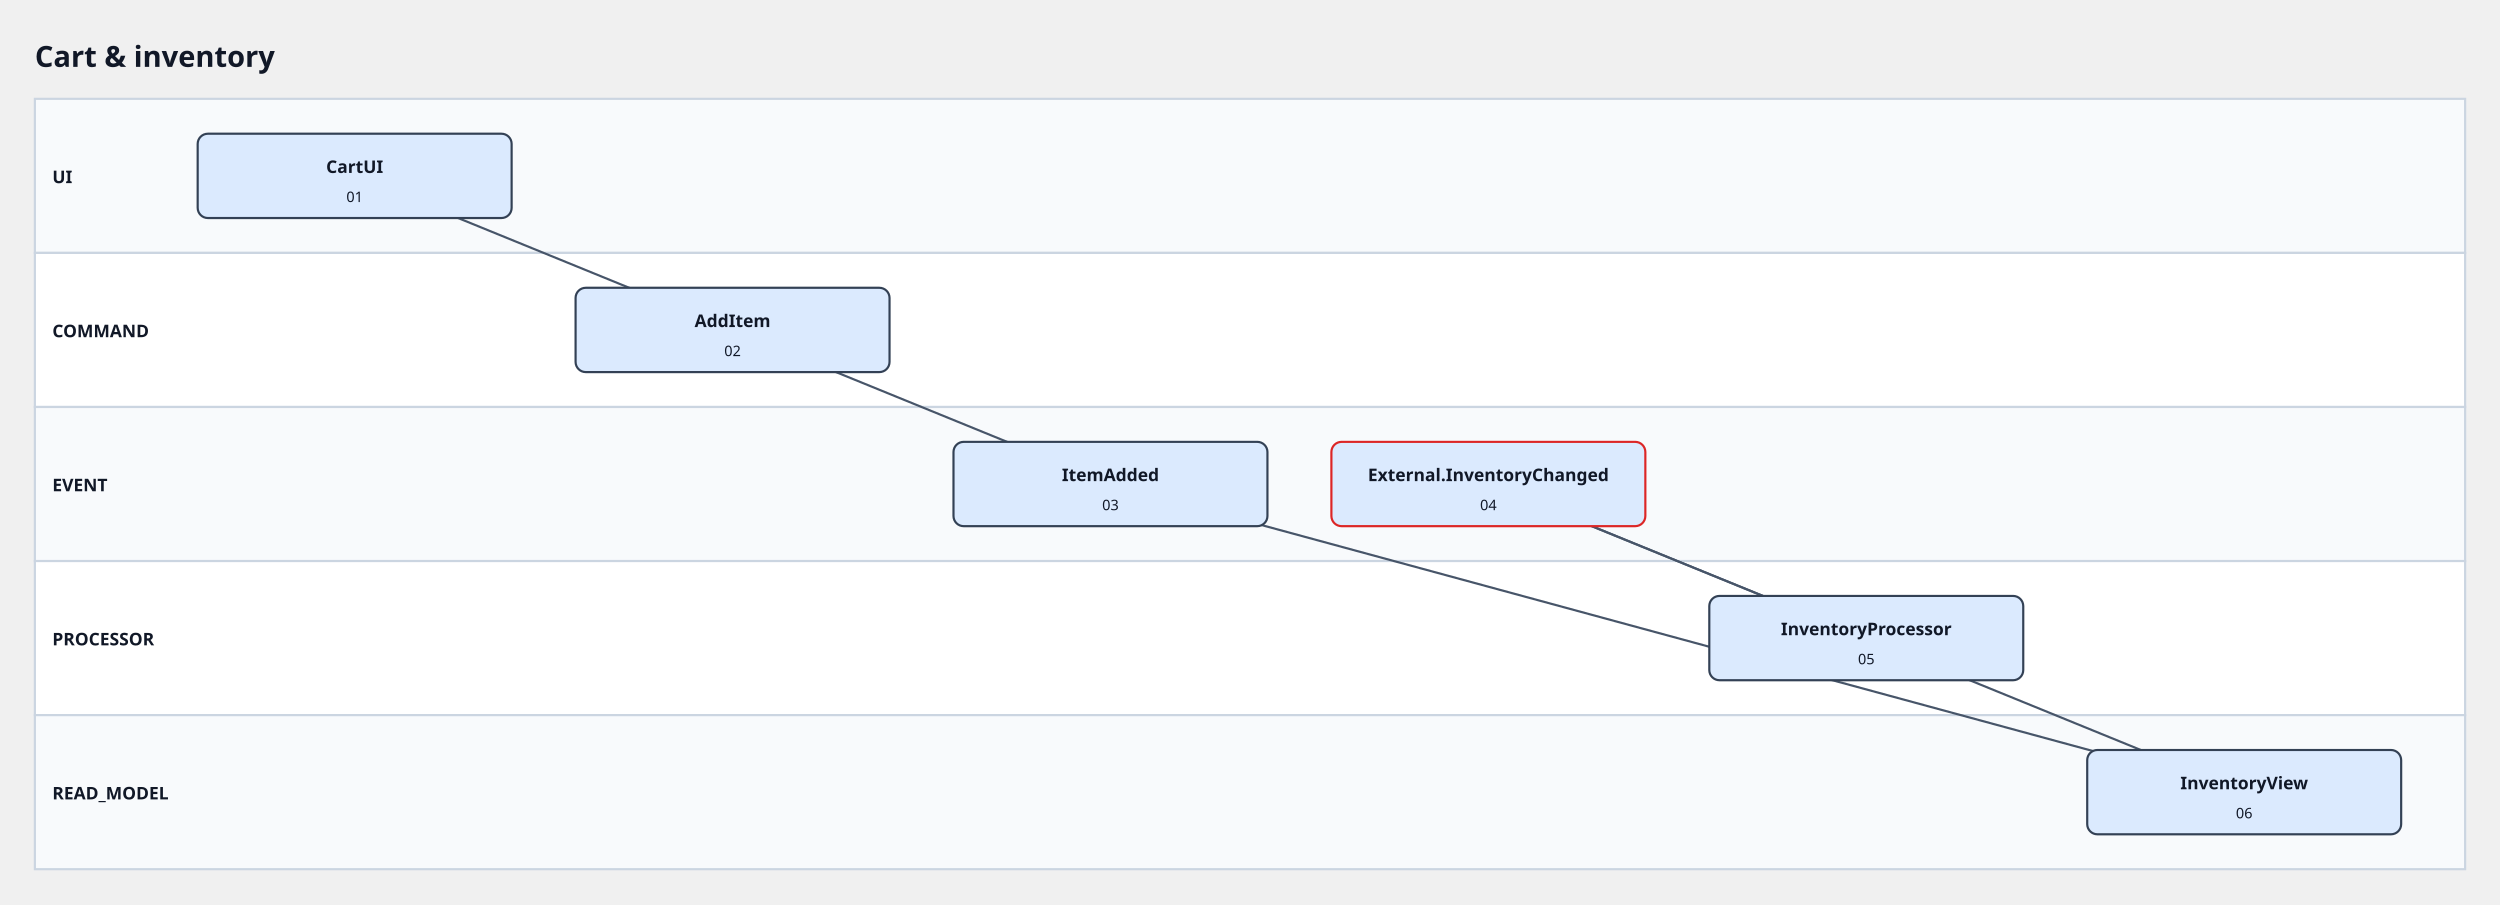
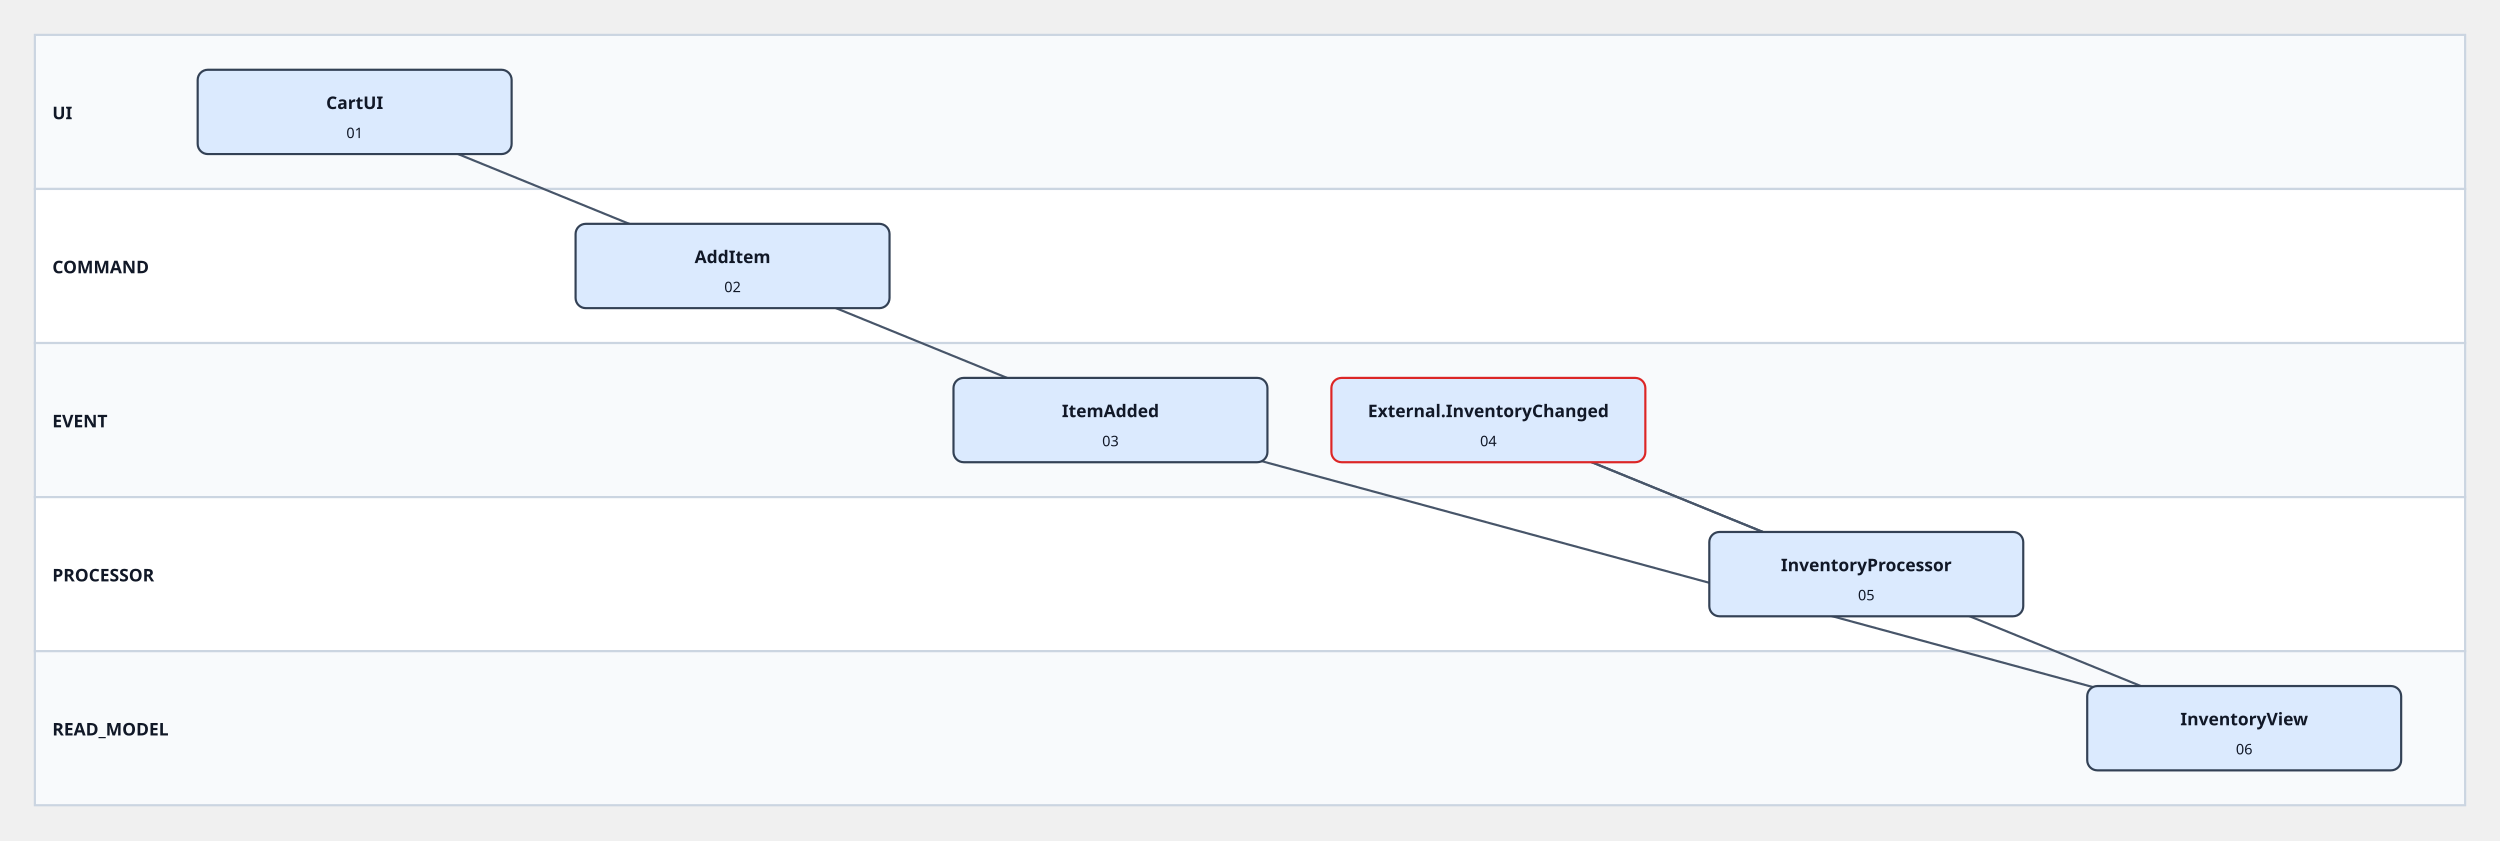
- <svg xmlns="http://www.w3.org/2000/svg" width="1720" height="622" viewBox="0 0 1720 622" role="img">
-   <text x="24" y="46" text-anchor="start" font-family="sans-serif" font-size="20" font-weight="600" fill="#111827">Cart &amp; inventory</text>
-   <rect x="24" y="68" width="1672" height="106" rx="0" fill="#f8fafc" stroke="#cbd5e1" stroke-width="1.5" />
-   <text x="36" y="126" text-anchor="start" font-family="sans-serif" font-size="12" font-weight="600" fill="#111827">UI</text>
-   <rect x="24" y="174" width="1672" height="106" rx="0" fill="#ffffff" stroke="#cbd5e1" stroke-width="1.5" />
-   <text x="36" y="232" text-anchor="start" font-family="sans-serif" font-size="12" font-weight="600" fill="#111827">COMMAND</text>
-   <rect x="24" y="280" width="1672" height="106" rx="0" fill="#f8fafc" stroke="#cbd5e1" stroke-width="1.5" />
-   <text x="36" y="338" text-anchor="start" font-family="sans-serif" font-size="12" font-weight="600" fill="#111827">EVENT</text>
-   <rect x="24" y="386" width="1672" height="106" rx="0" fill="#ffffff" stroke="#cbd5e1" stroke-width="1.5" />
-   <text x="36" y="444" text-anchor="start" font-family="sans-serif" font-size="12" font-weight="600" fill="#111827">PROCESSOR</text>
-   <rect x="24" y="492" width="1672" height="106" rx="0" fill="#f8fafc" stroke="#cbd5e1" stroke-width="1.5" />
-   <text x="36" y="550" text-anchor="start" font-family="sans-serif" font-size="12" font-weight="600" fill="#111827">READ_MODEL</text>
-   <line x1="244" y1="121" x2="504" y2="227" stroke="#475569" stroke-width="1.5" fill="none" />
-   <polygon points="504,227 493.967,227.769 497.365,219.435" fill="#475569" />
-   <line x1="504" y1="227" x2="764" y2="333" stroke="#475569" stroke-width="1.5" fill="none" />
-   <polygon points="764,333 753.967,333.769 757.365,325.435" fill="#475569" />
-   <line x1="1024" y1="333" x2="1284" y2="439" stroke="#475569" stroke-width="1.5" fill="none" />
-   <polygon points="1284,439 1273.967,439.769 1277.365,431.435" fill="#475569" />
-   <line x1="764" y1="333" x2="1544" y2="545" stroke="#475569" stroke-width="1.5" fill="none" />
-   <polygon points="1544,545 1534.135,546.982 1536.495,538.297" fill="#475569" />
-   <line x1="1024" y1="333" x2="1544" y2="545" stroke="#475569" stroke-width="1.5" fill="none" />
-   <polygon points="1544,545 1533.967,545.769 1537.365,537.435" fill="#475569" />
-   <rect x="136" y="92" width="216" height="58" rx="7" fill="#dbeafe" stroke="#334155" stroke-width="1.5" />
-   <text x="244" y="119" text-anchor="middle" font-family="sans-serif" font-size="12" font-weight="600" fill="#111827">CartUI</text>
-   <text x="244" y="139" text-anchor="middle" font-family="sans-serif" font-size="10" font-weight="400" fill="#111827">01</text>
-   <rect x="396" y="198" width="216" height="58" rx="7" fill="#dbeafe" stroke="#334155" stroke-width="1.5" />
-   <text x="504" y="225" text-anchor="middle" font-family="sans-serif" font-size="12" font-weight="600" fill="#111827">AddItem</text>
-   <text x="504" y="245" text-anchor="middle" font-family="sans-serif" font-size="10" font-weight="400" fill="#111827">02</text>
-   <rect x="656" y="304" width="216" height="58" rx="7" fill="#dbeafe" stroke="#334155" stroke-width="1.5" />
-   <text x="764" y="331" text-anchor="middle" font-family="sans-serif" font-size="12" font-weight="600" fill="#111827">ItemAdded</text>
-   <text x="764" y="351" text-anchor="middle" font-family="sans-serif" font-size="10" font-weight="400" fill="#111827">03</text>
-   <rect x="916" y="304" width="216" height="58" rx="7" fill="#dbeafe" stroke="#dc2626" stroke-width="1.5" />
-   <text x="1024" y="331" text-anchor="middle" font-family="sans-serif" font-size="12" font-weight="600" fill="#111827">External.InventoryChanged</text>
-   <text x="1024" y="351" text-anchor="middle" font-family="sans-serif" font-size="10" font-weight="400" fill="#111827">04</text>
-   <rect x="1176" y="410" width="216" height="58" rx="7" fill="#dbeafe" stroke="#334155" stroke-width="1.5" />
-   <text x="1284" y="437" text-anchor="middle" font-family="sans-serif" font-size="12" font-weight="600" fill="#111827">InventoryProcessor</text>
-   <text x="1284" y="457" text-anchor="middle" font-family="sans-serif" font-size="10" font-weight="400" fill="#111827">05</text>
-   <rect x="1436" y="516" width="216" height="58" rx="7" fill="#dbeafe" stroke="#334155" stroke-width="1.5" />
-   <text x="1544" y="543" text-anchor="middle" font-family="sans-serif" font-size="12" font-weight="600" fill="#111827">InventoryView</text>
-   <text x="1544" y="563" text-anchor="middle" font-family="sans-serif" font-size="10" font-weight="400" fill="#111827">06</text>
+ <svg xmlns="http://www.w3.org/2000/svg" width="1720" height="578" viewBox="0 0 1720 578" role="img">
+   <rect x="24" y="24" width="1672" height="106" rx="0" fill="#f8fafc" stroke="#cbd5e1" stroke-width="1.5" />
+   <text x="36" y="82" text-anchor="start" font-family="sans-serif" font-size="12" font-weight="600" fill="#111827">UI</text>
+   <rect x="24" y="130" width="1672" height="106" rx="0" fill="#ffffff" stroke="#cbd5e1" stroke-width="1.5" />
+   <text x="36" y="188" text-anchor="start" font-family="sans-serif" font-size="12" font-weight="600" fill="#111827">COMMAND</text>
+   <rect x="24" y="236" width="1672" height="106" rx="0" fill="#f8fafc" stroke="#cbd5e1" stroke-width="1.5" />
+   <text x="36" y="294" text-anchor="start" font-family="sans-serif" font-size="12" font-weight="600" fill="#111827">EVENT</text>
+   <rect x="24" y="342" width="1672" height="106" rx="0" fill="#ffffff" stroke="#cbd5e1" stroke-width="1.5" />
+   <text x="36" y="400" text-anchor="start" font-family="sans-serif" font-size="12" font-weight="600" fill="#111827">PROCESSOR</text>
+   <rect x="24" y="448" width="1672" height="106" rx="0" fill="#f8fafc" stroke="#cbd5e1" stroke-width="1.5" />
+   <text x="36" y="506" text-anchor="start" font-family="sans-serif" font-size="12" font-weight="600" fill="#111827">READ_MODEL</text>
+   <line x1="244" y1="77" x2="504" y2="183" stroke="#475569" stroke-width="1.5" fill="none" />
+   <polygon points="504,183 493.967,183.769 497.365,175.435" fill="#475569" />
+   <line x1="504" y1="183" x2="764" y2="289" stroke="#475569" stroke-width="1.5" fill="none" />
+   <polygon points="764,289 753.967,289.769 757.365,281.435" fill="#475569" />
+   <line x1="1024" y1="289" x2="1284" y2="395" stroke="#475569" stroke-width="1.5" fill="none" />
+   <polygon points="1284,395 1273.967,395.769 1277.365,387.435" fill="#475569" />
+   <line x1="764" y1="289" x2="1544" y2="501" stroke="#475569" stroke-width="1.5" fill="none" />
+   <polygon points="1544,501 1534.135,502.982 1536.495,494.297" fill="#475569" />
+   <line x1="1024" y1="289" x2="1544" y2="501" stroke="#475569" stroke-width="1.5" fill="none" />
+   <polygon points="1544,501 1533.967,501.769 1537.365,493.435" fill="#475569" />
+   <rect x="136" y="48" width="216" height="58" rx="7" fill="#dbeafe" stroke="#334155" stroke-width="1.5" />
+   <text x="244" y="75" text-anchor="middle" font-family="sans-serif" font-size="12" font-weight="600" fill="#111827">CartUI</text>
+   <text x="244" y="95" text-anchor="middle" font-family="sans-serif" font-size="10" font-weight="400" fill="#111827">01</text>
+   <rect x="396" y="154" width="216" height="58" rx="7" fill="#dbeafe" stroke="#334155" stroke-width="1.5" />
+   <text x="504" y="181" text-anchor="middle" font-family="sans-serif" font-size="12" font-weight="600" fill="#111827">AddItem</text>
+   <text x="504" y="201" text-anchor="middle" font-family="sans-serif" font-size="10" font-weight="400" fill="#111827">02</text>
+   <rect x="656" y="260" width="216" height="58" rx="7" fill="#dbeafe" stroke="#334155" stroke-width="1.5" />
+   <text x="764" y="287" text-anchor="middle" font-family="sans-serif" font-size="12" font-weight="600" fill="#111827">ItemAdded</text>
+   <text x="764" y="307" text-anchor="middle" font-family="sans-serif" font-size="10" font-weight="400" fill="#111827">03</text>
+   <rect x="916" y="260" width="216" height="58" rx="7" fill="#dbeafe" stroke="#dc2626" stroke-width="1.5" />
+   <text x="1024" y="287" text-anchor="middle" font-family="sans-serif" font-size="12" font-weight="600" fill="#111827">External.InventoryChanged</text>
+   <text x="1024" y="307" text-anchor="middle" font-family="sans-serif" font-size="10" font-weight="400" fill="#111827">04</text>
+   <rect x="1176" y="366" width="216" height="58" rx="7" fill="#dbeafe" stroke="#334155" stroke-width="1.5" />
+   <text x="1284" y="393" text-anchor="middle" font-family="sans-serif" font-size="12" font-weight="600" fill="#111827">InventoryProcessor</text>
+   <text x="1284" y="413" text-anchor="middle" font-family="sans-serif" font-size="10" font-weight="400" fill="#111827">05</text>
+   <rect x="1436" y="472" width="216" height="58" rx="7" fill="#dbeafe" stroke="#334155" stroke-width="1.5" />
+   <text x="1544" y="499" text-anchor="middle" font-family="sans-serif" font-size="12" font-weight="600" fill="#111827">InventoryView</text>
+   <text x="1544" y="519" text-anchor="middle" font-family="sans-serif" font-size="10" font-weight="400" fill="#111827">06</text>
</svg>
